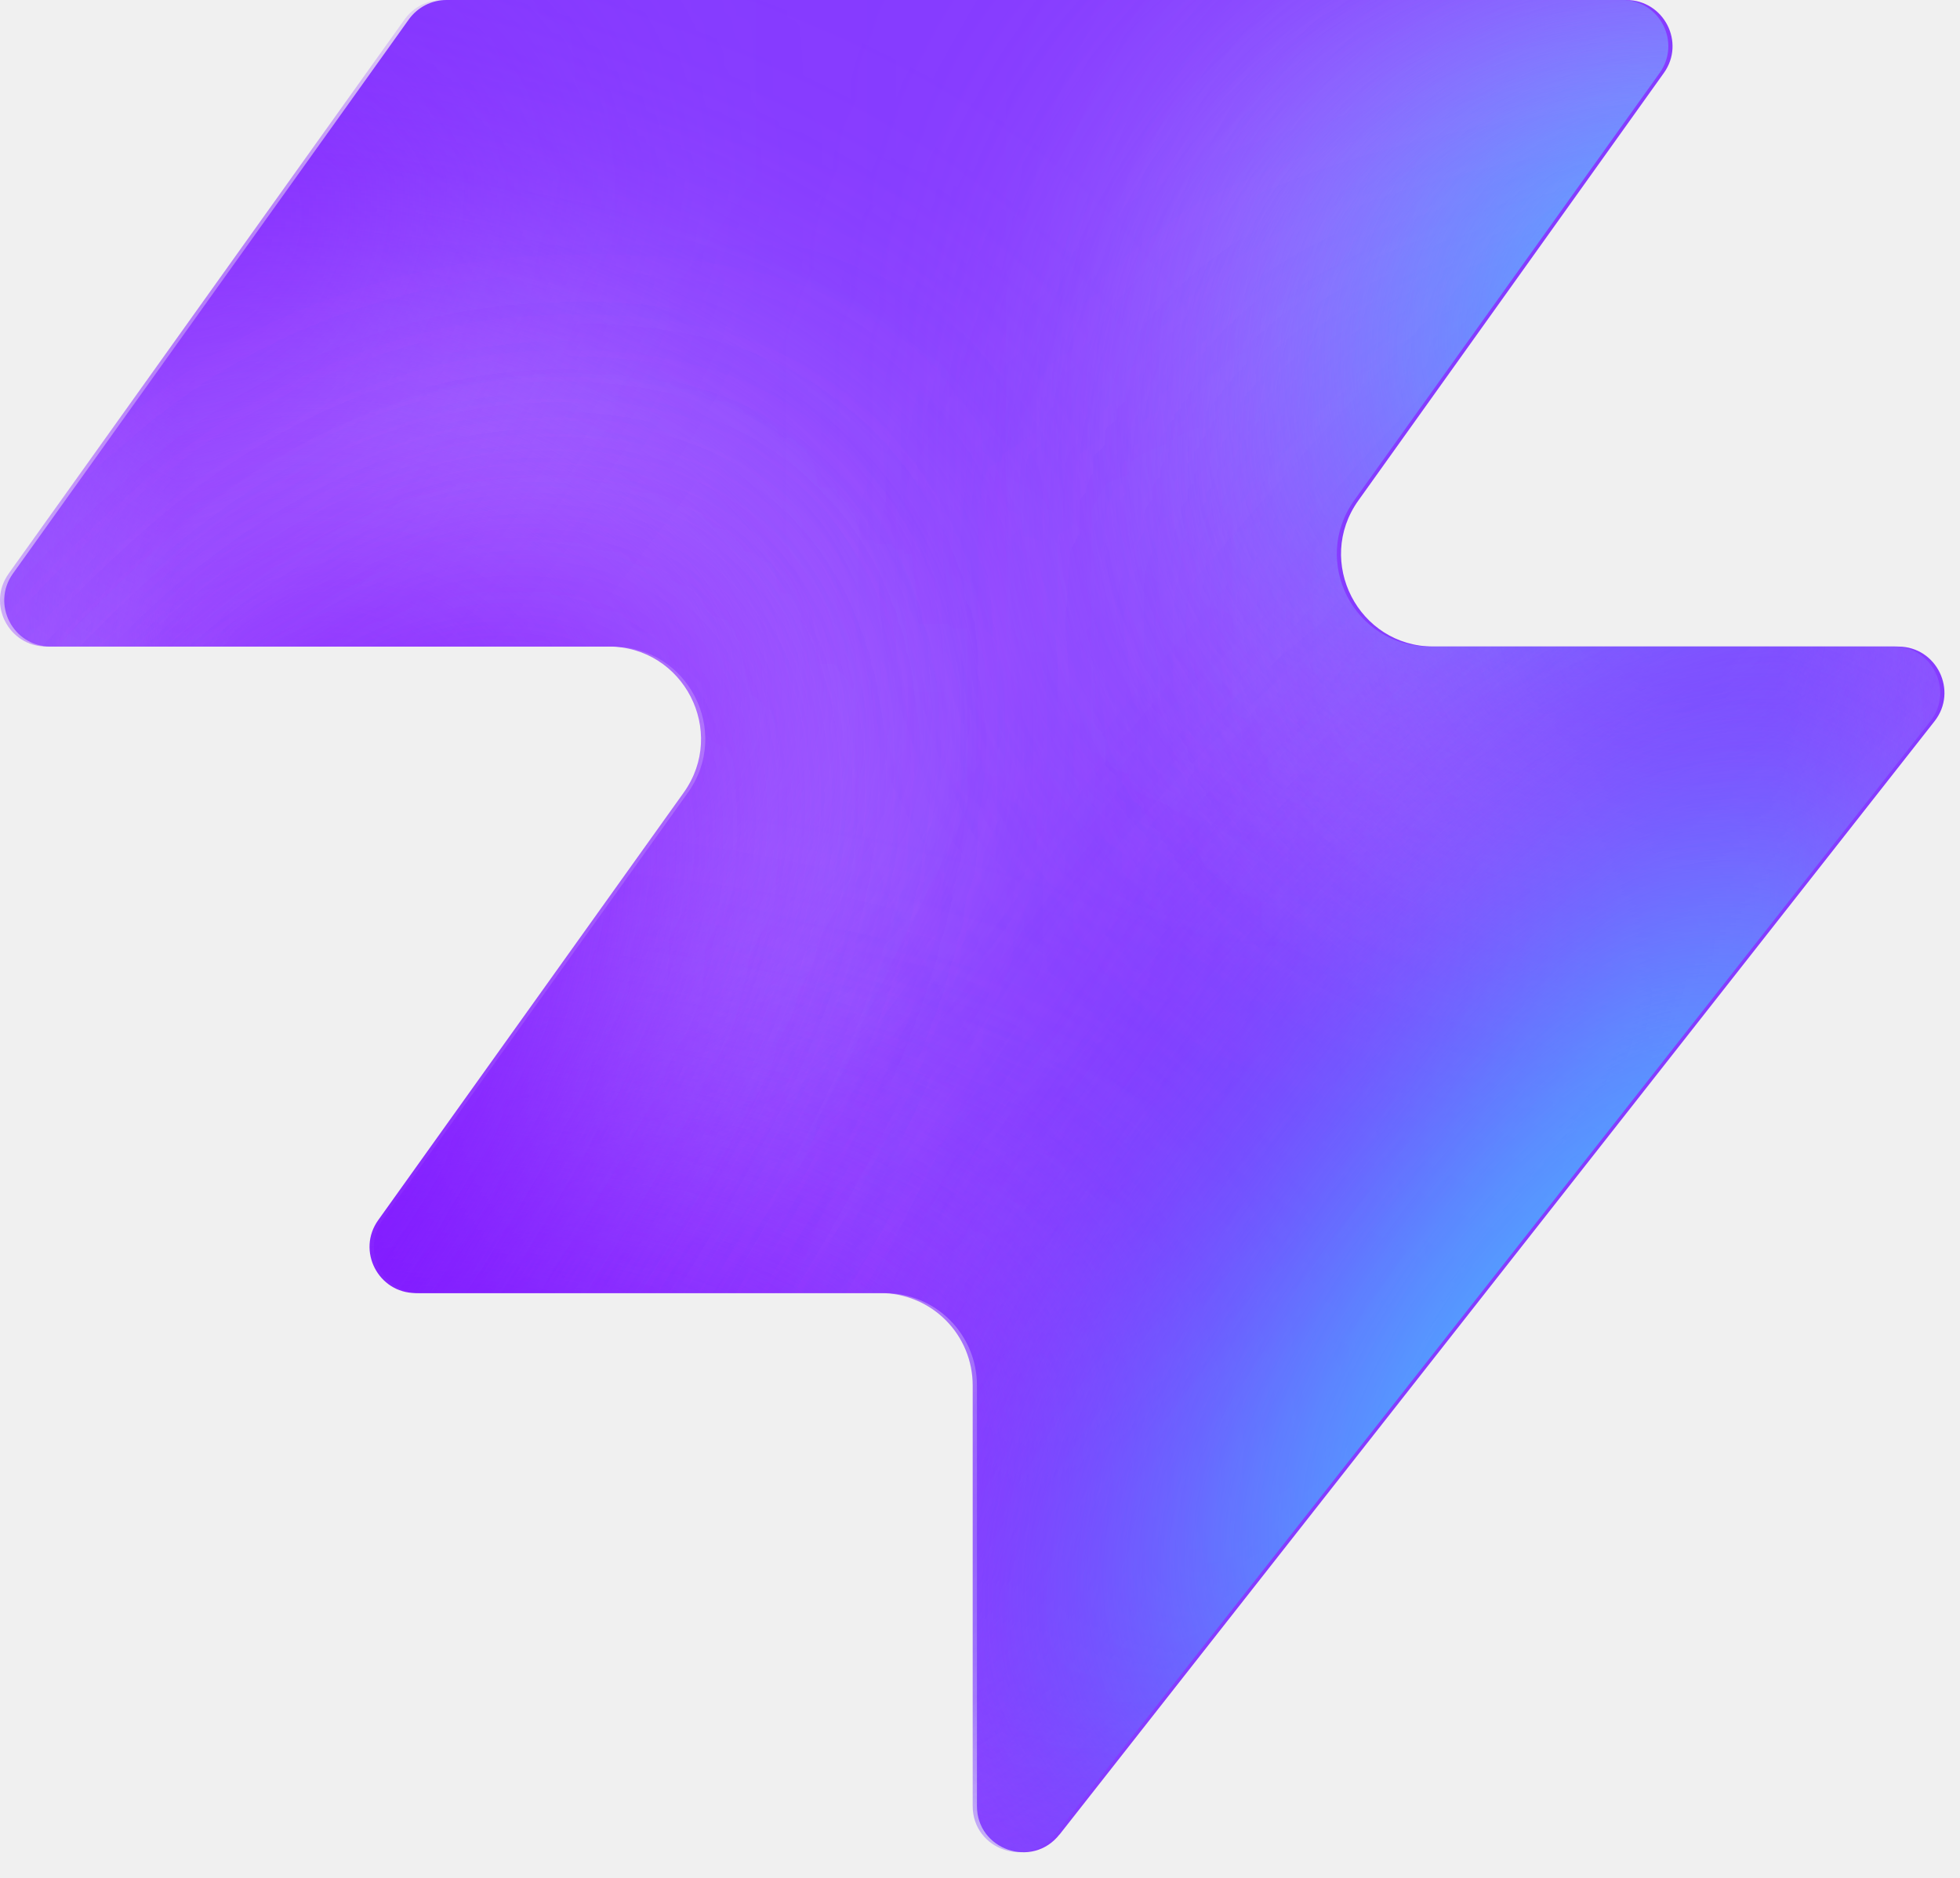
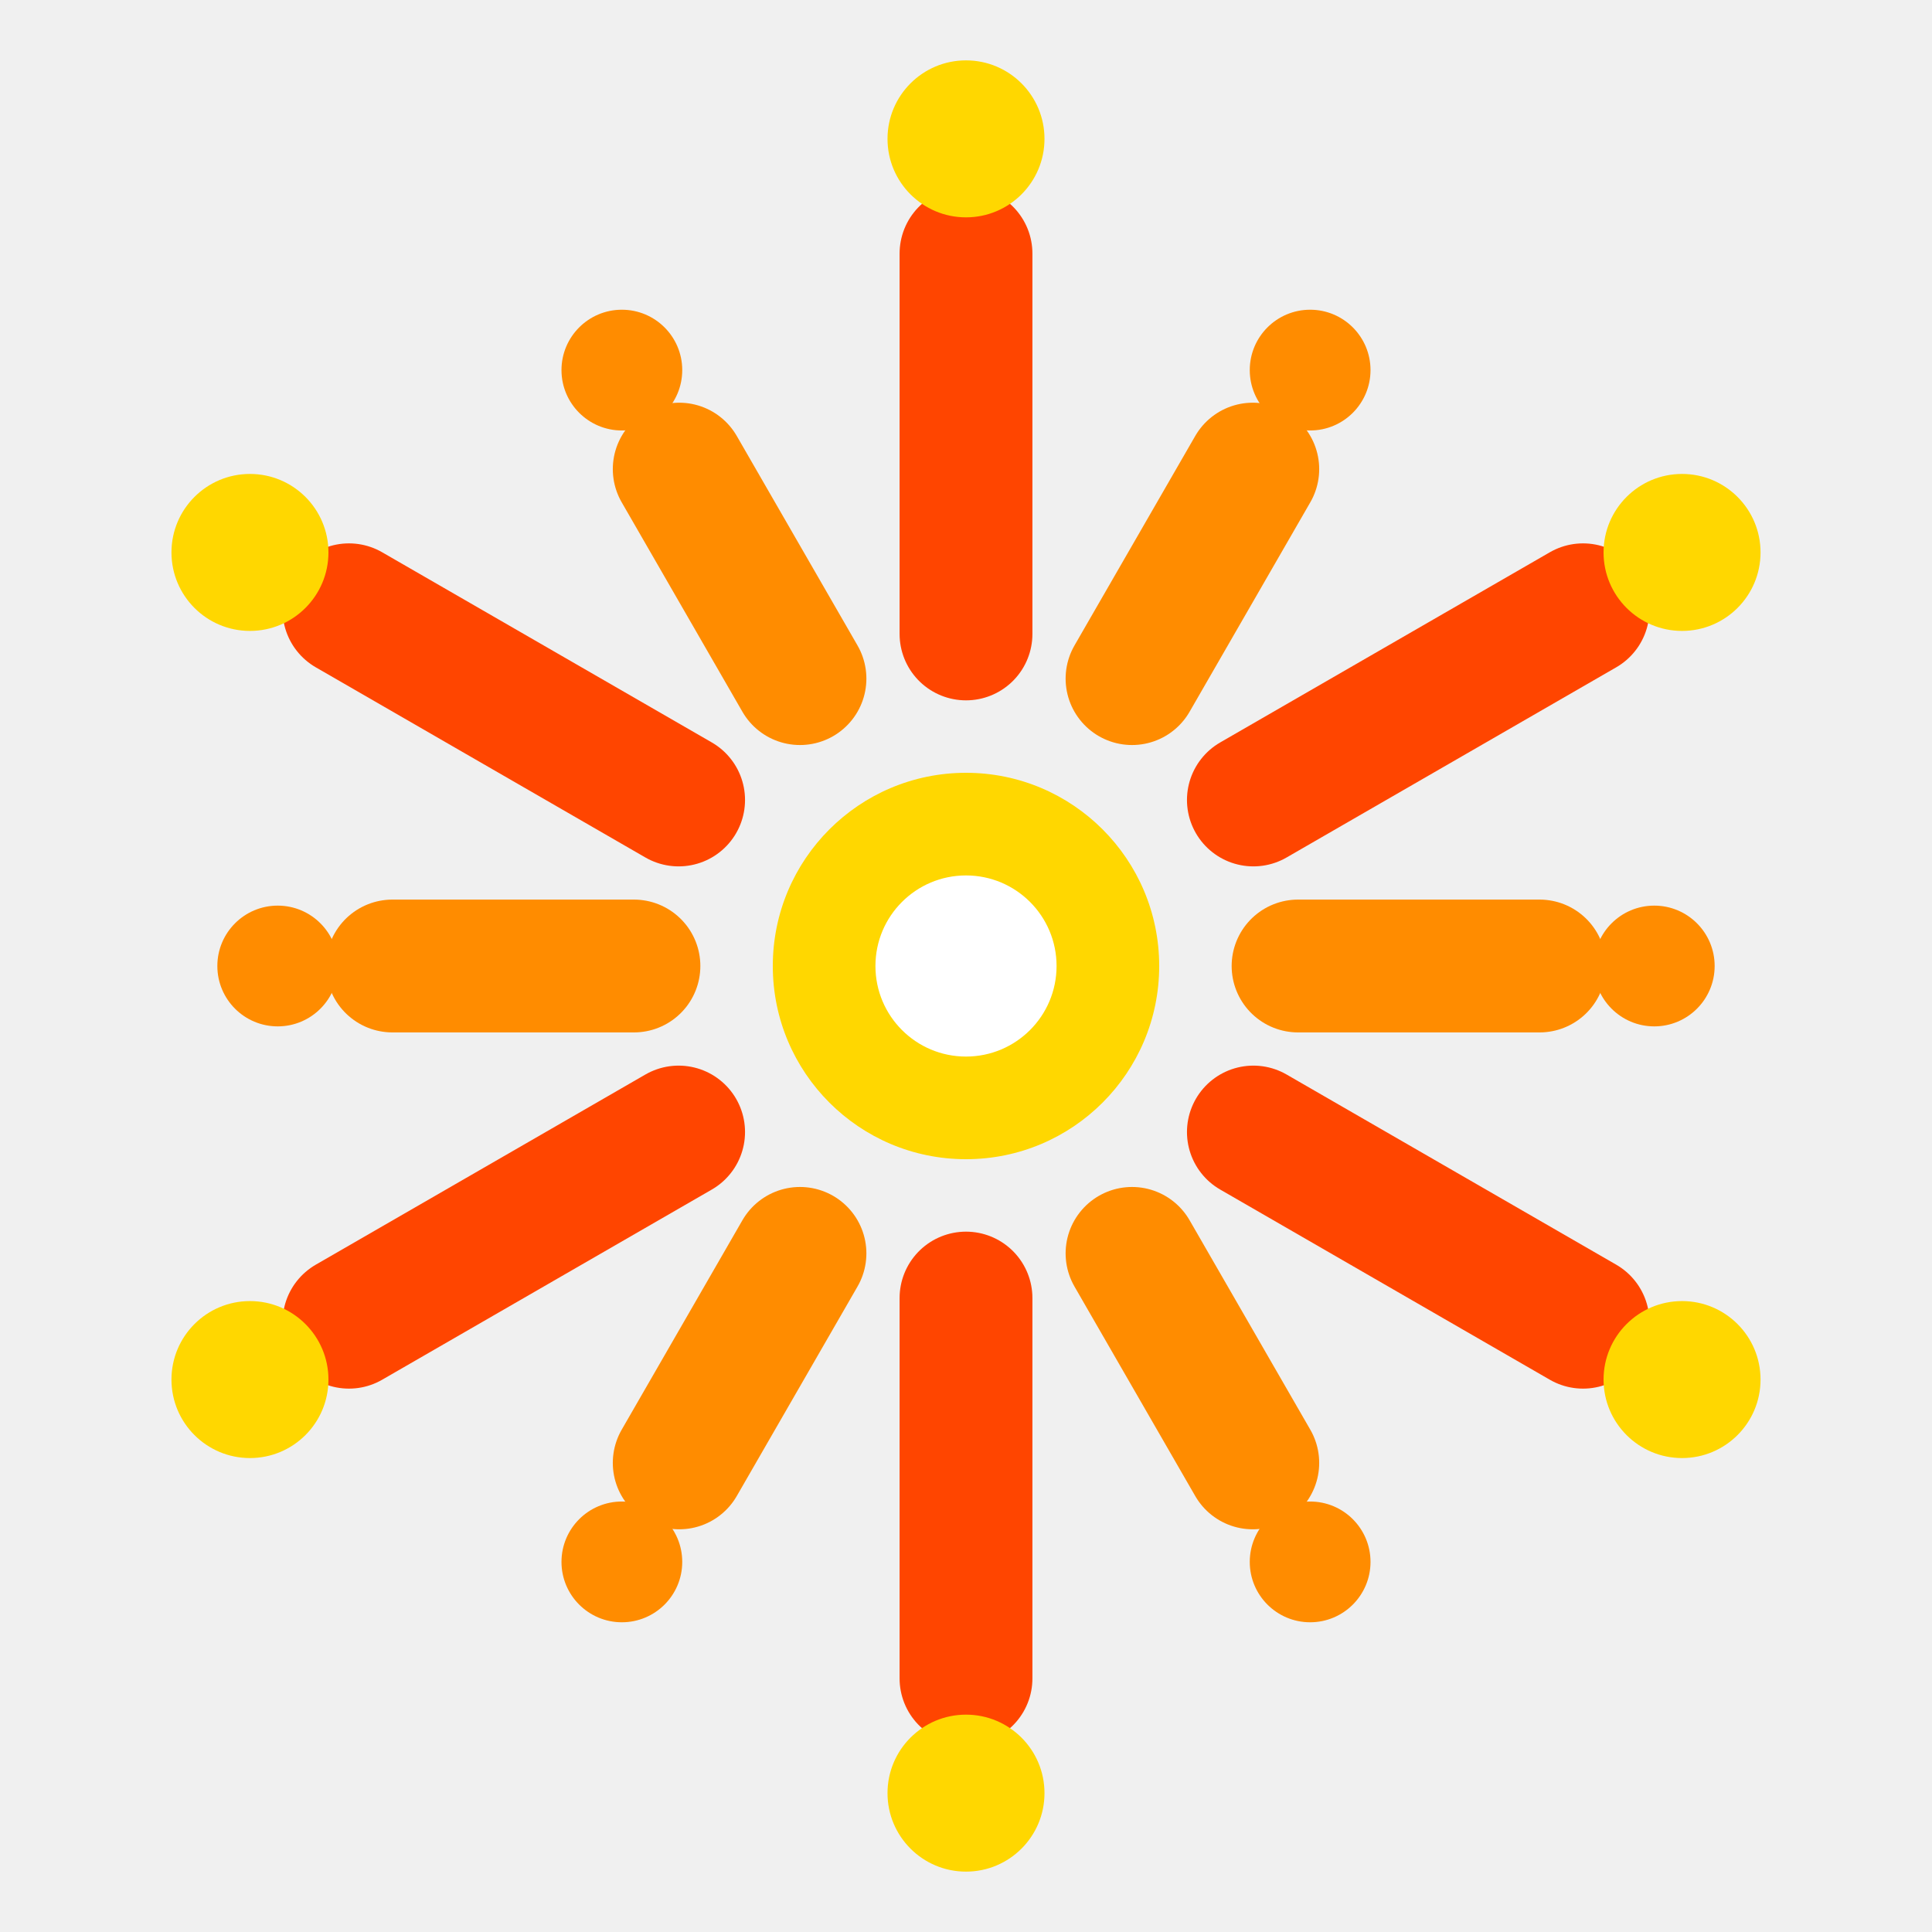
- <svg xmlns="http://www.w3.org/2000/svg" width="48" height="46" fill="none" viewBox="0 0 48 46">
-   <path fill="#863bff" d="M25.946 44.938c-.664.845-2.021.375-2.021-.698V33.937a2.26 2.26 0 0 0-2.262-2.262H10.287c-.92 0-1.456-1.04-.92-1.788l7.48-10.471c1.07-1.497 0-3.578-1.842-3.578H1.237c-.92 0-1.456-1.04-.92-1.788L10.013.474c.214-.297.556-.474.92-.474h28.894c.92 0 1.456 1.04.92 1.788l-7.48 10.471c-1.07 1.498 0 3.579 1.842 3.579h11.377c.943 0 1.473 1.088.89 1.83L25.947 44.94z" style="fill:#863bff;fill:color(display-p3 .525 .23 1);fill-opacity:1" />
-   <mask id="a" width="48" height="46" x="0" y="0" maskUnits="userSpaceOnUse" style="mask-type:alpha">
-     <path fill="#000" d="M25.842 44.938c-.664.844-2.021.375-2.021-.698V33.937a2.26 2.26 0 0 0-2.262-2.262H10.183c-.92 0-1.456-1.04-.92-1.788l7.48-10.471c1.07-1.498 0-3.579-1.842-3.579H1.133c-.92 0-1.456-1.04-.92-1.787L9.91.473c.214-.297.556-.474.92-.474h28.894c.92 0 1.456 1.04.92 1.788l-7.48 10.471c-1.07 1.498 0 3.578 1.842 3.578h11.377c.943 0 1.473 1.088.89 1.832L25.843 44.94z" style="fill:#000;fill-opacity:1" />
-   </mask>
-   <g mask="url(#a)">
-     <g filter="url(#b)">
-       <ellipse cx="5.508" cy="14.704" fill="#ede6ff" rx="5.508" ry="14.704" style="fill:#ede6ff;fill:color(display-p3 .927 .903 1);fill-opacity:1" transform="matrix(.00324 1 1 -.00324 -4.47 31.516)" />
-     </g>
-     <g filter="url(#c)">
-       <ellipse cx="10.399" cy="29.851" fill="#ede6ff" rx="10.399" ry="29.851" style="fill:#ede6ff;fill:color(display-p3 .927 .903 1);fill-opacity:1" transform="matrix(.00324 1 1 -.00324 -39.328 7.883)" />
-     </g>
-     <g filter="url(#d)">
-       <ellipse cx="5.508" cy="30.487" fill="#7e14ff" rx="5.508" ry="30.487" style="fill:#7e14ff;fill:color(display-p3 .492 .077 1);fill-opacity:1" transform="rotate(89.814 -25.913 -14.639)scale(1 -1)" />
-     </g>
-     <g filter="url(#e)">
-       <ellipse cx="5.508" cy="30.599" fill="#7e14ff" rx="5.508" ry="30.599" style="fill:#7e14ff;fill:color(display-p3 .492 .077 1);fill-opacity:1" transform="rotate(89.814 -32.644 -3.334)scale(1 -1)" />
-     </g>
-     <g filter="url(#f)">
-       <ellipse cx="5.508" cy="30.599" fill="#7e14ff" rx="5.508" ry="30.599" style="fill:#7e14ff;fill:color(display-p3 .492 .077 1);fill-opacity:1" transform="matrix(.00324 1 1 -.00324 -34.34 30.47)" />
-     </g>
-     <g filter="url(#g)">
-       <ellipse cx="14.072" cy="22.078" fill="#ede6ff" rx="14.072" ry="22.078" style="fill:#ede6ff;fill:color(display-p3 .927 .903 1);fill-opacity:1" transform="rotate(93.35 24.506 48.493)scale(-1 1)" />
-     </g>
-     <g filter="url(#h)">
-       <ellipse cx="3.47" cy="21.501" fill="#7e14ff" rx="3.47" ry="21.501" style="fill:#7e14ff;fill:color(display-p3 .492 .077 1);fill-opacity:1" transform="rotate(89.009 28.708 47.59)scale(-1 1)" />
-     </g>
-     <g filter="url(#i)">
-       <ellipse cx="3.47" cy="21.501" fill="#7e14ff" rx="3.47" ry="21.501" style="fill:#7e14ff;fill:color(display-p3 .492 .077 1);fill-opacity:1" transform="rotate(89.009 28.708 47.59)scale(-1 1)" />
-     </g>
-     <g filter="url(#j)">
-       <ellipse cx=".387" cy="8.972" fill="#7e14ff" rx="4.407" ry="29.108" style="fill:#7e14ff;fill:color(display-p3 .492 .077 1);fill-opacity:1" transform="rotate(39.51 .387 8.972)" />
-     </g>
-     <g filter="url(#k)">
-       <ellipse cx="47.523" cy="-6.092" fill="#7e14ff" rx="4.407" ry="29.108" style="fill:#7e14ff;fill:color(display-p3 .492 .077 1);fill-opacity:1" transform="rotate(37.892 47.523 -6.092)" />
-     </g>
-     <g filter="url(#l)">
-       <ellipse cx="41.412" cy="6.333" fill="#47bfff" rx="5.971" ry="9.665" style="fill:#47bfff;fill:color(display-p3 .28 .748 1);fill-opacity:1" transform="rotate(37.892 41.412 6.333)" />
-     </g>
-     <g filter="url(#m)">
-       <ellipse cx="-1.879" cy="38.332" fill="#7e14ff" rx="4.407" ry="29.108" style="fill:#7e14ff;fill:color(display-p3 .492 .077 1);fill-opacity:1" transform="rotate(37.892 -1.88 38.332)" />
-     </g>
-     <g filter="url(#n)">
-       <ellipse cx="-1.879" cy="38.332" fill="#7e14ff" rx="4.407" ry="29.108" style="fill:#7e14ff;fill:color(display-p3 .492 .077 1);fill-opacity:1" transform="rotate(37.892 -1.88 38.332)" />
-     </g>
-     <g filter="url(#o)">
-       <ellipse cx="35.651" cy="29.907" fill="#7e14ff" rx="4.407" ry="29.108" style="fill:#7e14ff;fill:color(display-p3 .492 .077 1);fill-opacity:1" transform="rotate(37.892 35.651 29.907)" />
-     </g>
-     <g filter="url(#p)">
-       <ellipse cx="38.418" cy="32.4" fill="#47bfff" rx="5.971" ry="15.297" style="fill:#47bfff;fill:color(display-p3 .28 .748 1);fill-opacity:1" transform="rotate(37.892 38.418 32.4)" />
-     </g>
+ <svg xmlns="http://www.w3.org/2000/svg" viewBox="0 0 32 32">
+   <g stroke-width="2.2" stroke-linecap="round">
+     <line x1="16.00" y1="10.50" x2="16.00" y2="4.20" stroke="#ff4500" />
+     <line x1="18.75" y1="11.24" x2="20.75" y2="7.77" stroke="#ff8c00" />
+     <line x1="20.76" y1="13.25" x2="26.22" y2="10.10" stroke="#ff4500" />
+     <line x1="21.50" y1="16.00" x2="25.50" y2="16.00" stroke="#ff8c00" />
+     <line x1="20.76" y1="18.75" x2="26.22" y2="21.90" stroke="#ff4500" />
+     <line x1="18.75" y1="20.76" x2="20.75" y2="24.23" stroke="#ff8c00" />
+     <line x1="16.00" y1="21.50" x2="16.00" y2="27.80" stroke="#ff4500" />
+     <line x1="13.25" y1="20.76" x2="11.25" y2="24.23" stroke="#ff8c00" />
+     <line x1="11.24" y1="18.75" x2="5.78" y2="21.90" stroke="#ff4500" />
+     <line x1="10.50" y1="16.00" x2="6.50" y2="16.00" stroke="#ff8c00" />
+     <line x1="11.24" y1="13.25" x2="5.78" y2="10.10" stroke="#ff4500" />
+     <line x1="13.25" y1="11.24" x2="11.25" y2="7.77" stroke="#ff8c00" />
  </g>
-   <defs>
-     <filter id="b" width="60.045" height="41.654" x="-19.77" y="16.149" color-interpolation-filters="sRGB" filterUnits="userSpaceOnUse">
-       <feFlood flood-opacity="0" result="BackgroundImageFix" />
-       <feBlend in="SourceGraphic" in2="BackgroundImageFix" result="shape" />
-       <feGaussianBlur result="effect1_foregroundBlur_2002_17158" stdDeviation="7.659" />
-     </filter>
-     <filter id="c" width="90.34" height="51.437" x="-54.613" y="-7.533" color-interpolation-filters="sRGB" filterUnits="userSpaceOnUse">
-       <feFlood flood-opacity="0" result="BackgroundImageFix" />
-       <feBlend in="SourceGraphic" in2="BackgroundImageFix" result="shape" />
-       <feGaussianBlur result="effect1_foregroundBlur_2002_17158" stdDeviation="7.659" />
-     </filter>
-     <filter id="d" width="79.355" height="29.4" x="-49.64" y="2.03" color-interpolation-filters="sRGB" filterUnits="userSpaceOnUse">
-       <feFlood flood-opacity="0" result="BackgroundImageFix" />
-       <feBlend in="SourceGraphic" in2="BackgroundImageFix" result="shape" />
-       <feGaussianBlur result="effect1_foregroundBlur_2002_17158" stdDeviation="4.596" />
-     </filter>
-     <filter id="e" width="79.579" height="29.4" x="-45.045" y="20.029" color-interpolation-filters="sRGB" filterUnits="userSpaceOnUse">
-       <feFlood flood-opacity="0" result="BackgroundImageFix" />
-       <feBlend in="SourceGraphic" in2="BackgroundImageFix" result="shape" />
-       <feGaussianBlur result="effect1_foregroundBlur_2002_17158" stdDeviation="4.596" />
-     </filter>
-     <filter id="f" width="79.579" height="29.4" x="-43.513" y="21.178" color-interpolation-filters="sRGB" filterUnits="userSpaceOnUse">
-       <feFlood flood-opacity="0" result="BackgroundImageFix" />
-       <feBlend in="SourceGraphic" in2="BackgroundImageFix" result="shape" />
-       <feGaussianBlur result="effect1_foregroundBlur_2002_17158" stdDeviation="4.596" />
-     </filter>
-     <filter id="g" width="74.749" height="58.852" x="15.756" y="-17.901" color-interpolation-filters="sRGB" filterUnits="userSpaceOnUse">
-       <feFlood flood-opacity="0" result="BackgroundImageFix" />
-       <feBlend in="SourceGraphic" in2="BackgroundImageFix" result="shape" />
-       <feGaussianBlur result="effect1_foregroundBlur_2002_17158" stdDeviation="7.659" />
-     </filter>
-     <filter id="h" width="61.377" height="25.362" x="23.548" y="2.284" color-interpolation-filters="sRGB" filterUnits="userSpaceOnUse">
-       <feFlood flood-opacity="0" result="BackgroundImageFix" />
-       <feBlend in="SourceGraphic" in2="BackgroundImageFix" result="shape" />
-       <feGaussianBlur result="effect1_foregroundBlur_2002_17158" stdDeviation="4.596" />
-     </filter>
-     <filter id="i" width="61.377" height="25.362" x="23.548" y="2.284" color-interpolation-filters="sRGB" filterUnits="userSpaceOnUse">
-       <feFlood flood-opacity="0" result="BackgroundImageFix" />
-       <feBlend in="SourceGraphic" in2="BackgroundImageFix" result="shape" />
-       <feGaussianBlur result="effect1_foregroundBlur_2002_17158" stdDeviation="4.596" />
-     </filter>
-     <filter id="j" width="56.045" height="63.649" x="-27.636" y="-22.853" color-interpolation-filters="sRGB" filterUnits="userSpaceOnUse">
-       <feFlood flood-opacity="0" result="BackgroundImageFix" />
-       <feBlend in="SourceGraphic" in2="BackgroundImageFix" result="shape" />
-       <feGaussianBlur result="effect1_foregroundBlur_2002_17158" stdDeviation="4.596" />
-     </filter>
-     <filter id="k" width="54.814" height="64.646" x="20.116" y="-38.415" color-interpolation-filters="sRGB" filterUnits="userSpaceOnUse">
-       <feFlood flood-opacity="0" result="BackgroundImageFix" />
-       <feBlend in="SourceGraphic" in2="BackgroundImageFix" result="shape" />
-       <feGaussianBlur result="effect1_foregroundBlur_2002_17158" stdDeviation="4.596" />
-     </filter>
-     <filter id="l" width="33.541" height="35.313" x="24.641" y="-11.323" color-interpolation-filters="sRGB" filterUnits="userSpaceOnUse">
-       <feFlood flood-opacity="0" result="BackgroundImageFix" />
-       <feBlend in="SourceGraphic" in2="BackgroundImageFix" result="shape" />
-       <feGaussianBlur result="effect1_foregroundBlur_2002_17158" stdDeviation="4.596" />
-     </filter>
-     <filter id="m" width="54.814" height="64.646" x="-29.286" y="6.009" color-interpolation-filters="sRGB" filterUnits="userSpaceOnUse">
-       <feFlood flood-opacity="0" result="BackgroundImageFix" />
-       <feBlend in="SourceGraphic" in2="BackgroundImageFix" result="shape" />
-       <feGaussianBlur result="effect1_foregroundBlur_2002_17158" stdDeviation="4.596" />
-     </filter>
-     <filter id="n" width="54.814" height="64.646" x="-29.286" y="6.009" color-interpolation-filters="sRGB" filterUnits="userSpaceOnUse">
-       <feFlood flood-opacity="0" result="BackgroundImageFix" />
-       <feBlend in="SourceGraphic" in2="BackgroundImageFix" result="shape" />
-       <feGaussianBlur result="effect1_foregroundBlur_2002_17158" stdDeviation="4.596" />
-     </filter>
-     <filter id="o" width="54.814" height="64.646" x="8.244" y="-2.416" color-interpolation-filters="sRGB" filterUnits="userSpaceOnUse">
-       <feFlood flood-opacity="0" result="BackgroundImageFix" />
-       <feBlend in="SourceGraphic" in2="BackgroundImageFix" result="shape" />
-       <feGaussianBlur result="effect1_foregroundBlur_2002_17158" stdDeviation="4.596" />
-     </filter>
-     <filter id="p" width="39.409" height="43.623" x="18.713" y="10.588" color-interpolation-filters="sRGB" filterUnits="userSpaceOnUse">
-       <feFlood flood-opacity="0" result="BackgroundImageFix" />
-       <feBlend in="SourceGraphic" in2="BackgroundImageFix" result="shape" />
-       <feGaussianBlur result="effect1_foregroundBlur_2002_17158" stdDeviation="4.596" />
-     </filter>
-   </defs>
+   <circle cx="16.00" cy="2.30" r="1.3" fill="#ffd700" />
+   <circle cx="21.70" cy="6.13" r="1" fill="#ff8c00" />
+   <circle cx="27.86" cy="9.15" r="1.3" fill="#ffd700" />
+   <circle cx="27.40" cy="16.00" r="1" fill="#ff8c00" />
+   <circle cx="27.86" cy="22.85" r="1.3" fill="#ffd700" />
+   <circle cx="21.70" cy="25.87" r="1" fill="#ff8c00" />
+   <circle cx="16.00" cy="29.70" r="1.3" fill="#ffd700" />
+   <circle cx="10.30" cy="25.87" r="1" fill="#ff8c00" />
+   <circle cx="4.14" cy="22.85" r="1.3" fill="#ffd700" />
+   <circle cx="4.60" cy="16.00" r="1" fill="#ff8c00" />
+   <circle cx="4.14" cy="9.15" r="1.3" fill="#ffd700" />
+   <circle cx="10.30" cy="6.13" r="1" fill="#ff8c00" />
+   <circle cx="16" cy="16" r="3.2" fill="#ffd700" />
+   <circle cx="16" cy="16" r="1.5" fill="#fff" />
</svg>
